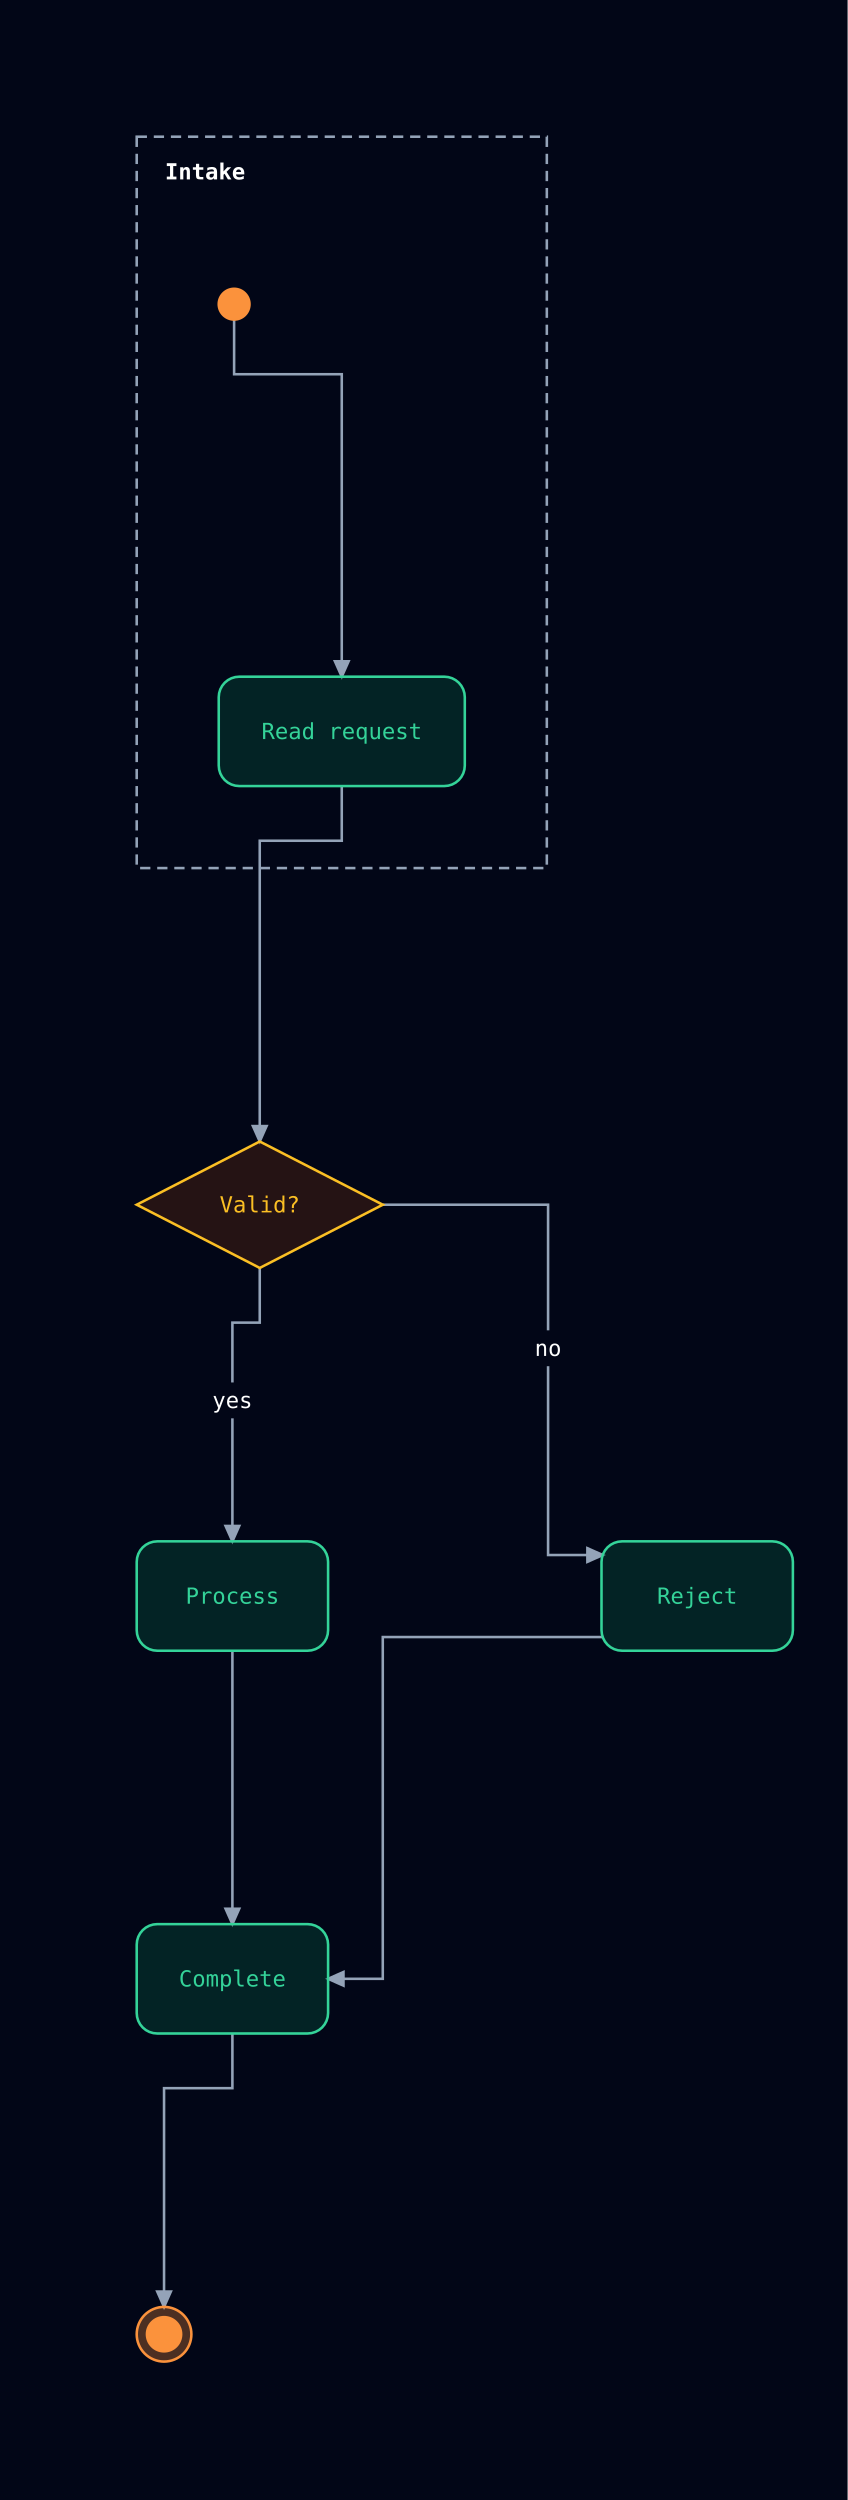
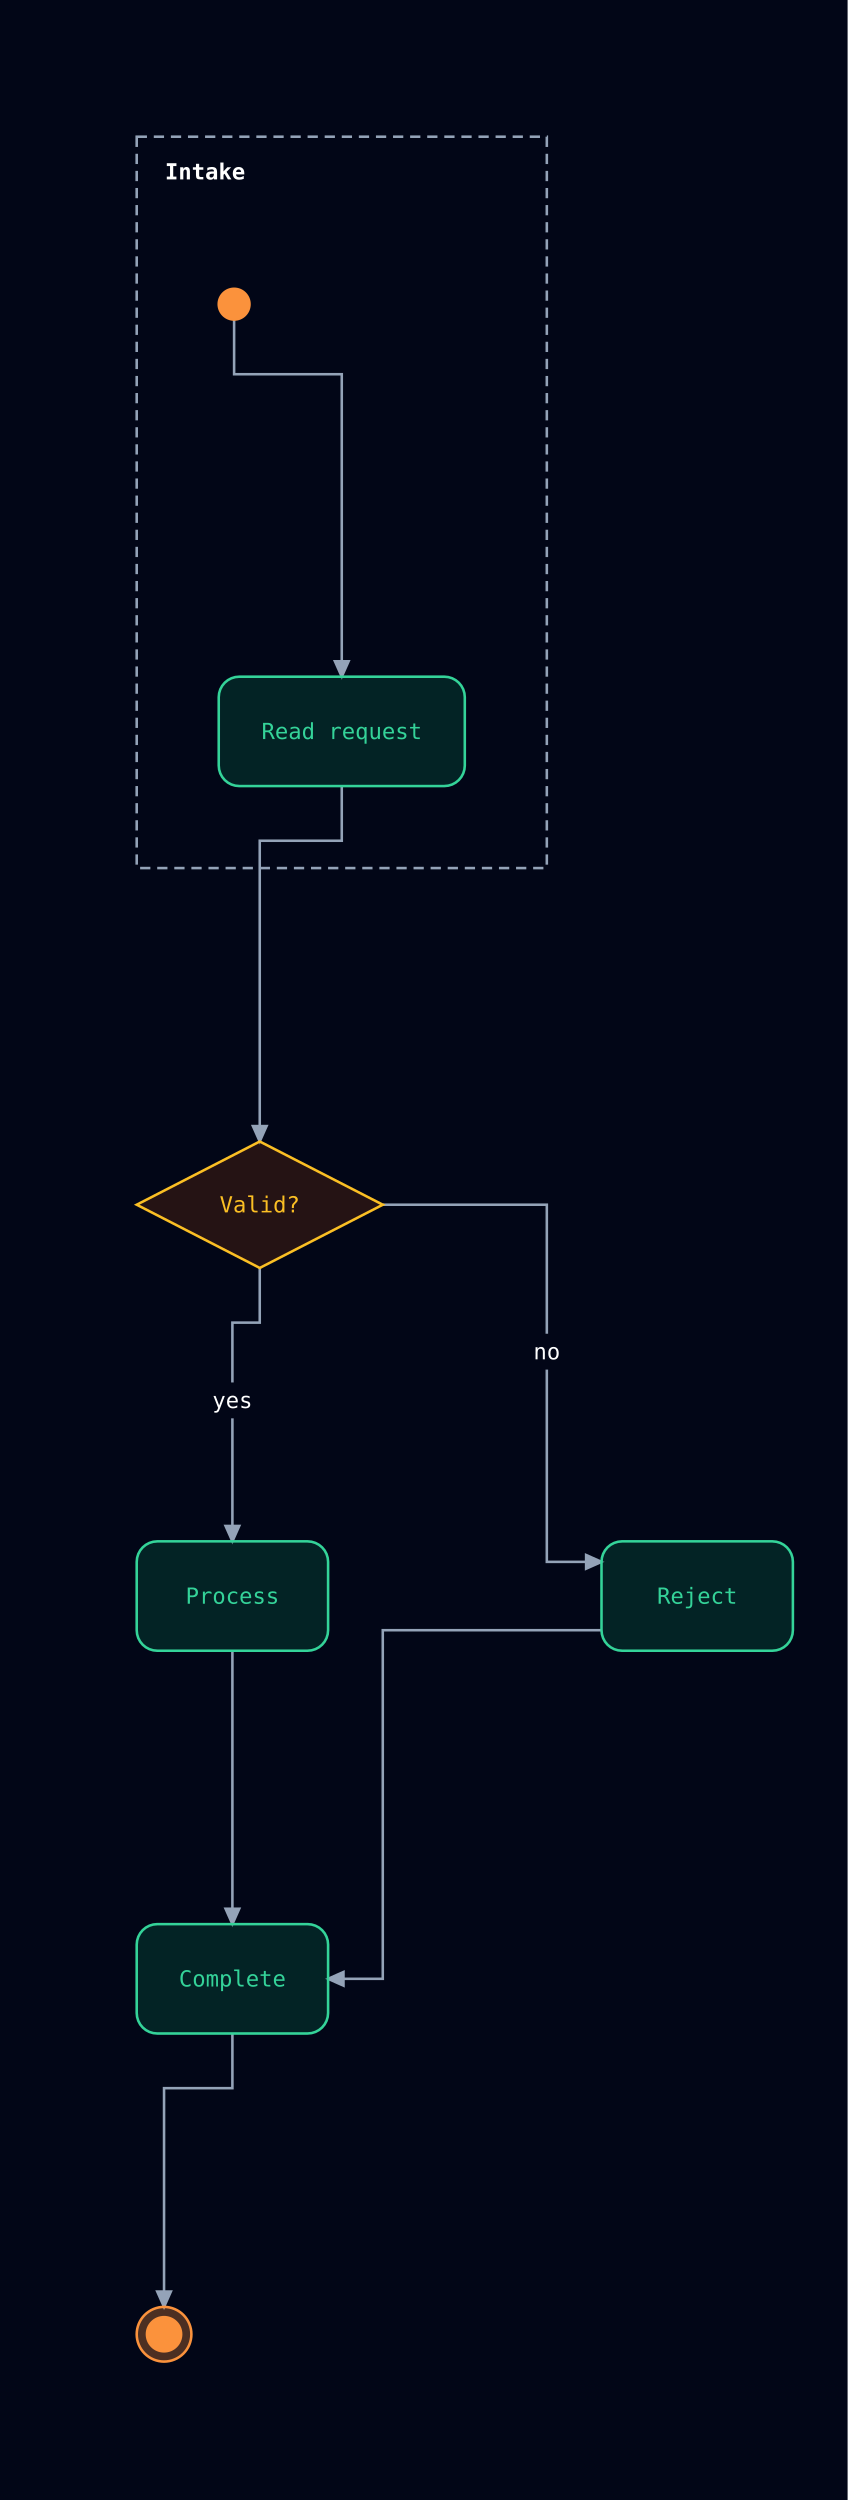
<svg xmlns="http://www.w3.org/2000/svg" viewBox="0 0 496 1463" width="496" height="1463" role="img" data-diagram="flowchart" data-connector-options="{&#10;  style: None,&#10;  crossing: Bridge,&#10;  minimum_approach: 24,&#10;  corner_radius: 8,&#10;  bridge_radius: 5,&#10;  style_supplied_bpmn: false,&#10;  limits: {&#10;    candidates: 2000000,&#10;    subdivisions: 200000,&#10;    segments: 100000,&#10;    crossings: 10000,&#10;    output_units: 16777216,&#10;  },&#10;}" id="sl-u-66-6c-6f-77-63-68-61-72-74-2d-70-6c-61-6e-74-75-6d-6c-2d-6c-65-67-61-63-79-2d-64-61-72-6b-diagram">
  <defs>
    <marker id="sl-u-66-6c-6f-77-63-68-61-72-74-2d-70-6c-61-6e-74-75-6d-6c-2d-6c-65-67-61-63-79-2d-64-61-72-6b-sl-arrow" viewBox="-10 -6 16 12" refX="0" refY="0" markerWidth="16" markerHeight="12" markerUnits="userSpaceOnUse" orient="auto-start-reverse">
      <path d="M-9 -4 L0 0 L-9 4 Z" fill="#94a3b8" stroke="#94a3b8" stroke-width="1.5" />
    </marker>
    <marker id="sl-u-66-6c-6f-77-63-68-61-72-74-2d-70-6c-61-6e-74-75-6d-6c-2d-6c-65-67-61-63-79-2d-64-61-72-6b-sl-circle" viewBox="-10 -6 16 12" refX="0" refY="0" markerWidth="16" markerHeight="12" markerUnits="userSpaceOnUse" orient="auto-start-reverse">
      <path d="M-4 0 A4 4 0 1 0 4 0 A4 4 0 1 0 -4 0 Z" fill="#94a3b8" stroke="#94a3b8" stroke-width="1.5" />
    </marker>
    <marker id="sl-u-66-6c-6f-77-63-68-61-72-74-2d-70-6c-61-6e-74-75-6d-6c-2d-6c-65-67-61-63-79-2d-64-61-72-6b-sl-cross" viewBox="-10 -6 16 12" refX="0" refY="0" markerWidth="16" markerHeight="12" markerUnits="userSpaceOnUse" orient="auto-start-reverse">
      <path d="M-4 -4 L4 4 M-4 4 L4 -4" fill="none" stroke="#94a3b8" stroke-width="1.5" />
    </marker>
  </defs>
  <rect class="bg" x="0" y="0" width="496" height="1463" fill="#020617" />
  <g class="flowchart-backgrounds">
    <g class="flowchart-group" data-flowchart-id="__activity_group0" data-shape="rect" data-expanded="true">
      <rect class="flowchart-bounds" x="80" y="80" width="240" height="428" fill="none" stroke="none" pointer-events="none" aria-hidden="true" />
      <path class="flowchart-outline" d="M80 80 L320 80 L320 508 L80 508 Z" fill="#020617" stroke="#94a3b8" stroke-width="1.5" stroke-dasharray="6 4" />
      <text class="flowchart-label" data-label-owner="__activity_group0" x="120" y="105" text-anchor="middle" font-family="'JetBrains Mono', ui-monospace, SFMono-Regular, Menlo, Consolas, 'DejaVu Sans Mono', 'Liberation Mono', monospace" font-size="13" font-weight="700" fill="#ffffff">
        <tspan x="120" y="105">Intake</tspan>
      </text>
    </g>
  </g>
  <g class="flowchart-connections">
    <g class="flowchart-connection" data-flowchart-id="__activity_edge3" data-source="__activity_node1" data-target="__activity_node2" data-display-source="__activity_node1" data-display-target="__activity_node2">
      <path class="flowchart-connector" d="M137 187 L137 219 L200 219 L200 396" fill="none" stroke="#94a3b8" stroke-width="1.5" marker-end="url(#sl-u-66-6c-6f-77-63-68-61-72-74-2d-70-6c-61-6e-74-75-6d-6c-2d-6c-65-67-61-63-79-2d-64-61-72-6b-sl-arrow)" data-connector-id="__activity_edge3" data-connector-source="__activity_node1" data-connector-target="__activity_node2" data-connector-route="M137 187 L137 219 L200 219 L200 396" data-connector-key="0" />
    </g>
    <g class="flowchart-connection" data-flowchart-id="__activity_edge5" data-source="__activity_node2" data-target="__activity_node4" data-display-source="__activity_node2" data-display-target="__activity_node4">
      <path class="flowchart-connector" d="M200 460 L200 492 L152 492 L152 668" fill="none" stroke="#94a3b8" stroke-width="1.5" marker-end="url(#sl-u-66-6c-6f-77-63-68-61-72-74-2d-70-6c-61-6e-74-75-6d-6c-2d-6c-65-67-61-63-79-2d-64-61-72-6b-sl-arrow)" data-connector-id="__activity_edge5" data-connector-source="__activity_node2" data-connector-target="__activity_node4" data-connector-route="M200 460 L200 492 L152 492 L152 668" data-connector-key="1" />
    </g>
    <g class="flowchart-connection" data-flowchart-id="__activity_edge8" data-source="__activity_node4" data-target="__activity_node7" data-display-source="__activity_node4" data-display-target="__activity_node7">
      <path class="flowchart-connector" d="M152 742 L152 774 L136 774 L136 902" fill="none" stroke="#94a3b8" stroke-width="1.5" marker-end="url(#sl-u-66-6c-6f-77-63-68-61-72-74-2d-70-6c-61-6e-74-75-6d-6c-2d-6c-65-67-61-63-79-2d-64-61-72-6b-sl-arrow)" data-connector-id="__activity_edge8" data-connector-source="__activity_node4" data-connector-target="__activity_node7" data-connector-route="M152 742 L152 774 L136 774 L136 902" data-connector-key="2" />
      <rect x="120" y="809" width="32" height="21" rx="3" fill="#020617" />
      <text class="flowchart-label" data-label-owner="__activity_edge8" x="136" y="824" text-anchor="middle" font-family="'JetBrains Mono', ui-monospace, SFMono-Regular, Menlo, Consolas, 'DejaVu Sans Mono', 'Liberation Mono', monospace" font-size="13" font-weight="400" fill="#ffffff">
        <tspan x="136" y="824">yes</tspan>
      </text>
    </g>
    <g class="flowchart-connection" data-flowchart-id="__activity_edge10" data-source="__activity_node7" data-target="__activity_node9" data-display-source="__activity_node7" data-display-target="__activity_node9">
      <path class="flowchart-connector" d="M136 966 L136 1126" fill="none" stroke="#94a3b8" stroke-width="1.5" marker-end="url(#sl-u-66-6c-6f-77-63-68-61-72-74-2d-70-6c-61-6e-74-75-6d-6c-2d-6c-65-67-61-63-79-2d-64-61-72-6b-sl-arrow)" data-connector-id="__activity_edge10" data-connector-source="__activity_node7" data-connector-target="__activity_node9" data-connector-route="M136 966 L136 1126" data-connector-key="3" />
    </g>
    <g class="flowchart-connection" data-flowchart-id="__activity_edge13" data-source="__activity_node4" data-target="__activity_node12" data-display-source="__activity_node4" data-display-target="__activity_node12">
-       <path class="flowchart-connector" d="M224 705 L320.734 705 L320.734 910 L352.734 910" fill="none" stroke="#94a3b8" stroke-width="1.5" marker-end="url(#sl-u-66-6c-6f-77-63-68-61-72-74-2d-70-6c-61-6e-74-75-6d-6c-2d-6c-65-67-61-63-79-2d-64-61-72-6b-sl-arrow)" data-connector-id="__activity_edge13" data-connector-source="__activity_node4" data-connector-target="__activity_node12" data-connector-route="M224 705 L320.734 705 L320.734 910 L352.734 910" data-connector-key="4" />
-       <rect x="308.734" y="778.5" width="24" height="21" rx="3" fill="#020617" />
-       <text class="flowchart-label" data-label-owner="__activity_edge13" x="320.734" y="793.5" text-anchor="middle" font-family="'JetBrains Mono', ui-monospace, SFMono-Regular, Menlo, Consolas, 'DejaVu Sans Mono', 'Liberation Mono', monospace" font-size="13" font-weight="400" fill="#ffffff">
-         <tspan x="320.734" y="793.5">no</tspan>
+       <path class="flowchart-connector" d="M224 705 L320 705 L320 914 L352 914" fill="none" stroke="#94a3b8" stroke-width="1.5" marker-end="url(#sl-u-66-6c-6f-77-63-68-61-72-74-2d-70-6c-61-6e-74-75-6d-6c-2d-6c-65-67-61-63-79-2d-64-61-72-6b-sl-arrow)" data-connector-id="__activity_edge13" data-connector-source="__activity_node4" data-connector-target="__activity_node12" data-connector-route="M224 705 L320 705 L320 914 L352 914" data-connector-key="4" />
+       <rect x="308" y="780.5" width="24" height="21" rx="3" fill="#020617" />
+       <text class="flowchart-label" data-label-owner="__activity_edge13" x="320" y="795.5" text-anchor="middle" font-family="'JetBrains Mono', ui-monospace, SFMono-Regular, Menlo, Consolas, 'DejaVu Sans Mono', 'Liberation Mono', monospace" font-size="13" font-weight="400" fill="#ffffff">
+         <tspan x="320" y="795.5">no</tspan>
      </text>
    </g>
    <g class="flowchart-connection" data-flowchart-id="__activity_edge14" data-source="__activity_node12" data-target="__activity_node9" data-display-source="__activity_node12" data-display-target="__activity_node9">
-       <path class="flowchart-connector" d="M352.734 958 L224 958 L224 1158 L192 1158" fill="none" stroke="#94a3b8" stroke-width="1.5" marker-end="url(#sl-u-66-6c-6f-77-63-68-61-72-74-2d-70-6c-61-6e-74-75-6d-6c-2d-6c-65-67-61-63-79-2d-64-61-72-6b-sl-arrow)" data-connector-id="__activity_edge14" data-connector-source="__activity_node12" data-connector-target="__activity_node9" data-connector-route="M352.734 958 L224 958 L224 1158 L192 1158" data-connector-key="5" />
+       <path class="flowchart-connector" d="M352 954 L224 954 L224 1158 L192 1158" fill="none" stroke="#94a3b8" stroke-width="1.5" marker-end="url(#sl-u-66-6c-6f-77-63-68-61-72-74-2d-70-6c-61-6e-74-75-6d-6c-2d-6c-65-67-61-63-79-2d-64-61-72-6b-sl-arrow)" data-connector-id="__activity_edge14" data-connector-source="__activity_node12" data-connector-target="__activity_node9" data-connector-route="M352 954 L224 954 L224 1158 L192 1158" data-connector-key="5" />
    </g>
    <g class="flowchart-connection" data-flowchart-id="__activity_edge17" data-source="__activity_node9" data-target="__activity_node16" data-display-source="__activity_node9" data-display-target="__activity_node16">
      <path class="flowchart-connector" d="M136 1190 L136 1222 L96 1222 L96 1350" fill="none" stroke="#94a3b8" stroke-width="1.5" marker-end="url(#sl-u-66-6c-6f-77-63-68-61-72-74-2d-70-6c-61-6e-74-75-6d-6c-2d-6c-65-67-61-63-79-2d-64-61-72-6b-sl-arrow)" data-connector-id="__activity_edge17" data-connector-source="__activity_node9" data-connector-target="__activity_node16" data-connector-route="M136 1190 L136 1222 L96 1222 L96 1350" data-connector-key="6" />
    </g>
  </g>
  <g class="flowchart-nodes">
    <g class="flowchart-node" data-flowchart-id="__activity_node1" data-shape="sm-circ" data-expanded="true" data-parent="__activity_group0">
      <rect class="flowchart-bounds" x="128" y="169" width="18" height="67" fill="none" stroke="none" pointer-events="none" aria-hidden="true" />
      <path class="flowchart-outline" d="M146 178 L145.957 178.882 L145.827 179.756 L145.612 180.613 L145.315 181.444 L144.937 182.243 L144.483 183 L143.957 183.71 L143.364 184.364 L142.71 184.957 L142 185.483 L141.243 185.937 L140.444 186.315 L139.613 186.612 L138.756 186.827 L137.882 186.957 L137 187 L136.118 186.957 L135.244 186.827 L134.387 186.612 L133.556 186.315 L132.757 185.937 L132 185.483 L131.29 184.957 L130.636 184.364 L130.043 183.71 L129.517 183 L129.063 182.243 L128.685 181.444 L128.388 180.613 L128.173 179.756 L128.043 178.882 L128 178 L128.043 177.118 L128.173 176.244 L128.388 175.387 L128.685 174.556 L129.063 173.757 L129.517 173 L130.043 172.29 L130.636 171.636 L131.29 171.043 L132 170.517 L132.757 170.063 L133.556 169.685 L134.387 169.388 L135.244 169.173 L136.118 169.043 L137 169 L137.882 169.043 L138.756 169.173 L139.613 169.388 L140.444 169.685 L141.243 170.063 L142 170.517 L142.71 171.043 L143.364 171.636 L143.957 172.29 L144.483 173 L144.937 173.757 L145.315 174.556 L145.612 175.387 L145.827 176.244 L145.957 177.118 L146 178 Z" fill="#fb923c" stroke="#fb923c" stroke-width="1.5" />
    </g>
    <g class="flowchart-node" data-flowchart-id="__activity_node2" data-shape="rounded" data-expanded="true" data-parent="__activity_group0">
      <rect class="flowchart-bounds" x="128" y="396" width="144" height="64" fill="none" stroke="none" pointer-events="none" aria-hidden="true" />
      <path class="flowchart-outline" d="M260 396 L262.341 396.231 L264.592 396.913 L266.667 398.022 L268.485 399.515 L269.978 401.333 L271.087 403.408 L271.769 405.659 L272 408 L272 448 L271.769 450.341 L271.087 452.592 L269.978 454.667 L268.485 456.485 L266.667 457.978 L264.592 459.087 L262.341 459.769 L260 460 L140 460 L137.659 459.769 L135.408 459.087 L133.333 457.978 L131.515 456.485 L130.022 454.667 L128.913 452.592 L128.231 450.341 L128 448 L128 408 L128.231 405.659 L128.913 403.408 L130.022 401.333 L131.515 399.515 L133.333 398.022 L135.408 396.913 L137.659 396.231 L140 396 Z" fill="rgba(6, 78, 59, 0.4)" stroke="#34d399" stroke-width="1.5" />
      <text class="flowchart-label" data-label-owner="__activity_node2" x="200" y="432.5" text-anchor="middle" font-family="'JetBrains Mono', ui-monospace, SFMono-Regular, Menlo, Consolas, 'DejaVu Sans Mono', 'Liberation Mono', monospace" font-size="13" font-weight="400" fill="#34d399">
        <tspan x="200" y="432.5">Read request</tspan>
      </text>
    </g>
    <g class="flowchart-node" data-flowchart-id="__activity_node4" data-shape="diamond" data-expanded="true">
      <rect class="flowchart-bounds" x="80" y="668" width="144" height="74" fill="none" stroke="none" pointer-events="none" aria-hidden="true" />
      <path class="flowchart-outline" d="M152 668 L224 705 L152 742 L80 705 Z" fill="rgba(120, 53, 15, 0.3)" stroke="#fbbf24" stroke-width="1.5" />
      <text class="flowchart-label" data-label-owner="__activity_node4" x="152" y="709.5" text-anchor="middle" font-family="'JetBrains Mono', ui-monospace, SFMono-Regular, Menlo, Consolas, 'DejaVu Sans Mono', 'Liberation Mono', monospace" font-size="13" font-weight="400" fill="#fbbf24">
        <tspan x="152" y="709.5">Valid?</tspan>
      </text>
    </g>
    <g class="flowchart-node" data-flowchart-id="__activity_node7" data-shape="rounded" data-expanded="true">
      <rect class="flowchart-bounds" x="80" y="902" width="112" height="64" fill="none" stroke="none" pointer-events="none" aria-hidden="true" />
      <path class="flowchart-outline" d="M180 902 L182.341 902.231 L184.592 902.913 L186.667 904.022 L188.485 905.515 L189.978 907.333 L191.087 909.408 L191.769 911.659 L192 914 L192 954 L191.769 956.341 L191.087 958.592 L189.978 960.667 L188.485 962.485 L186.667 963.978 L184.592 965.087 L182.341 965.769 L180 966 L92 966 L89.659 965.769 L87.408 965.087 L85.333 963.978 L83.515 962.485 L82.022 960.667 L80.913 958.592 L80.231 956.341 L80 954 L80 914 L80.231 911.659 L80.913 909.408 L82.022 907.333 L83.515 905.515 L85.333 904.022 L87.408 902.913 L89.659 902.231 L92 902 Z" fill="rgba(6, 78, 59, 0.4)" stroke="#34d399" stroke-width="1.5" />
      <text class="flowchart-label" data-label-owner="__activity_node7" x="136" y="938.5" text-anchor="middle" font-family="'JetBrains Mono', ui-monospace, SFMono-Regular, Menlo, Consolas, 'DejaVu Sans Mono', 'Liberation Mono', monospace" font-size="13" font-weight="400" fill="#34d399">
        <tspan x="136" y="938.5">Process</tspan>
      </text>
    </g>
    <g class="flowchart-node" data-flowchart-id="__activity_node9" data-shape="rounded" data-expanded="true">
      <rect class="flowchart-bounds" x="80" y="1126" width="112" height="64" fill="none" stroke="none" pointer-events="none" aria-hidden="true" />
      <path class="flowchart-outline" d="M180 1126 L182.341 1126.231 L184.592 1126.913 L186.667 1128.022 L188.485 1129.515 L189.978 1131.333 L191.087 1133.408 L191.769 1135.659 L192 1138 L192 1178 L191.769 1180.341 L191.087 1182.592 L189.978 1184.667 L188.485 1186.485 L186.667 1187.978 L184.592 1189.087 L182.341 1189.769 L180 1190 L92 1190 L89.659 1189.769 L87.408 1189.087 L85.333 1187.978 L83.515 1186.485 L82.022 1184.667 L80.913 1182.592 L80.231 1180.341 L80 1178 L80 1138 L80.231 1135.659 L80.913 1133.408 L82.022 1131.333 L83.515 1129.515 L85.333 1128.022 L87.408 1126.913 L89.659 1126.231 L92 1126 Z" fill="rgba(6, 78, 59, 0.4)" stroke="#34d399" stroke-width="1.5" />
      <text class="flowchart-label" data-label-owner="__activity_node9" x="136" y="1162.5" text-anchor="middle" font-family="'JetBrains Mono', ui-monospace, SFMono-Regular, Menlo, Consolas, 'DejaVu Sans Mono', 'Liberation Mono', monospace" font-size="13" font-weight="400" fill="#34d399">
        <tspan x="136" y="1162.5">Complete</tspan>
      </text>
    </g>
    <g class="flowchart-node" data-flowchart-id="__activity_node12" data-shape="rounded" data-expanded="true">
      <rect class="flowchart-bounds" x="352" y="902" width="112" height="64" fill="none" stroke="none" pointer-events="none" aria-hidden="true" />
      <path class="flowchart-outline" d="M452 902 L454.341 902.231 L456.592 902.913 L458.667 904.022 L460.485 905.515 L461.978 907.333 L463.087 909.408 L463.769 911.659 L464 914 L464 954 L463.769 956.341 L463.087 958.592 L461.978 960.667 L460.485 962.485 L458.667 963.978 L456.592 965.087 L454.341 965.769 L452 966 L364 966 L361.659 965.769 L359.408 965.087 L357.333 963.978 L355.515 962.485 L354.022 960.667 L352.913 958.592 L352.231 956.341 L352 954 L352 914 L352.231 911.659 L352.913 909.408 L354.022 907.333 L355.515 905.515 L357.333 904.022 L359.408 902.913 L361.659 902.231 L364 902 Z" fill="rgba(6, 78, 59, 0.4)" stroke="#34d399" stroke-width="1.5" />
      <text class="flowchart-label" data-label-owner="__activity_node12" x="408" y="938.5" text-anchor="middle" font-family="'JetBrains Mono', ui-monospace, SFMono-Regular, Menlo, Consolas, 'DejaVu Sans Mono', 'Liberation Mono', monospace" font-size="13" font-weight="400" fill="#34d399">
        <tspan x="408" y="938.5">Reject</tspan>
      </text>
    </g>
    <g class="flowchart-node" data-flowchart-id="__activity_node16" data-shape="fr-circ" data-expanded="true">
      <rect class="flowchart-bounds" x="80" y="1350" width="32" height="81" fill="none" stroke="none" pointer-events="none" aria-hidden="true" />
      <path class="flowchart-outline" d="M112 1366 L111.923 1367.568 L111.693 1369.121 L111.311 1370.645 L110.782 1372.123 L110.111 1373.542 L109.304 1374.889 L108.368 1376.15 L107.314 1377.314 L106.15 1378.368 L104.889 1379.304 L103.542 1380.111 L102.123 1380.782 L100.645 1381.311 L99.121 1381.693 L97.568 1381.923 L96 1382 L94.432 1381.923 L92.879 1381.693 L91.355 1381.311 L89.877 1380.782 L88.458 1380.111 L87.111 1379.304 L85.85 1378.368 L84.686 1377.314 L83.632 1376.15 L82.696 1374.889 L81.889 1373.542 L81.218 1372.123 L80.689 1370.645 L80.307 1369.121 L80.077 1367.568 L80 1366 L80.077 1364.432 L80.307 1362.879 L80.689 1361.355 L81.218 1359.877 L81.889 1358.458 L82.696 1357.111 L83.632 1355.85 L84.686 1354.686 L85.85 1353.632 L87.111 1352.696 L88.458 1351.889 L89.877 1351.218 L91.355 1350.689 L92.879 1350.307 L94.432 1350.077 L96 1350 L97.568 1350.077 L99.121 1350.307 L100.645 1350.689 L102.123 1351.218 L103.542 1351.889 L104.889 1352.696 L106.15 1353.632 L107.314 1354.686 L108.368 1355.85 L109.304 1357.111 L110.111 1358.458 L110.782 1359.877 L111.311 1361.355 L111.693 1362.879 L111.923 1364.432 L112 1366 Z" fill="rgba(251, 146, 60, 0.3)" stroke="#fb923c" stroke-width="1.5" />
      <ellipse cx="96" cy="1366" rx="10" ry="10" fill="#fb923c" stroke="#fb923c" stroke-width="1.5" />
    </g>
  </g>
</svg>
